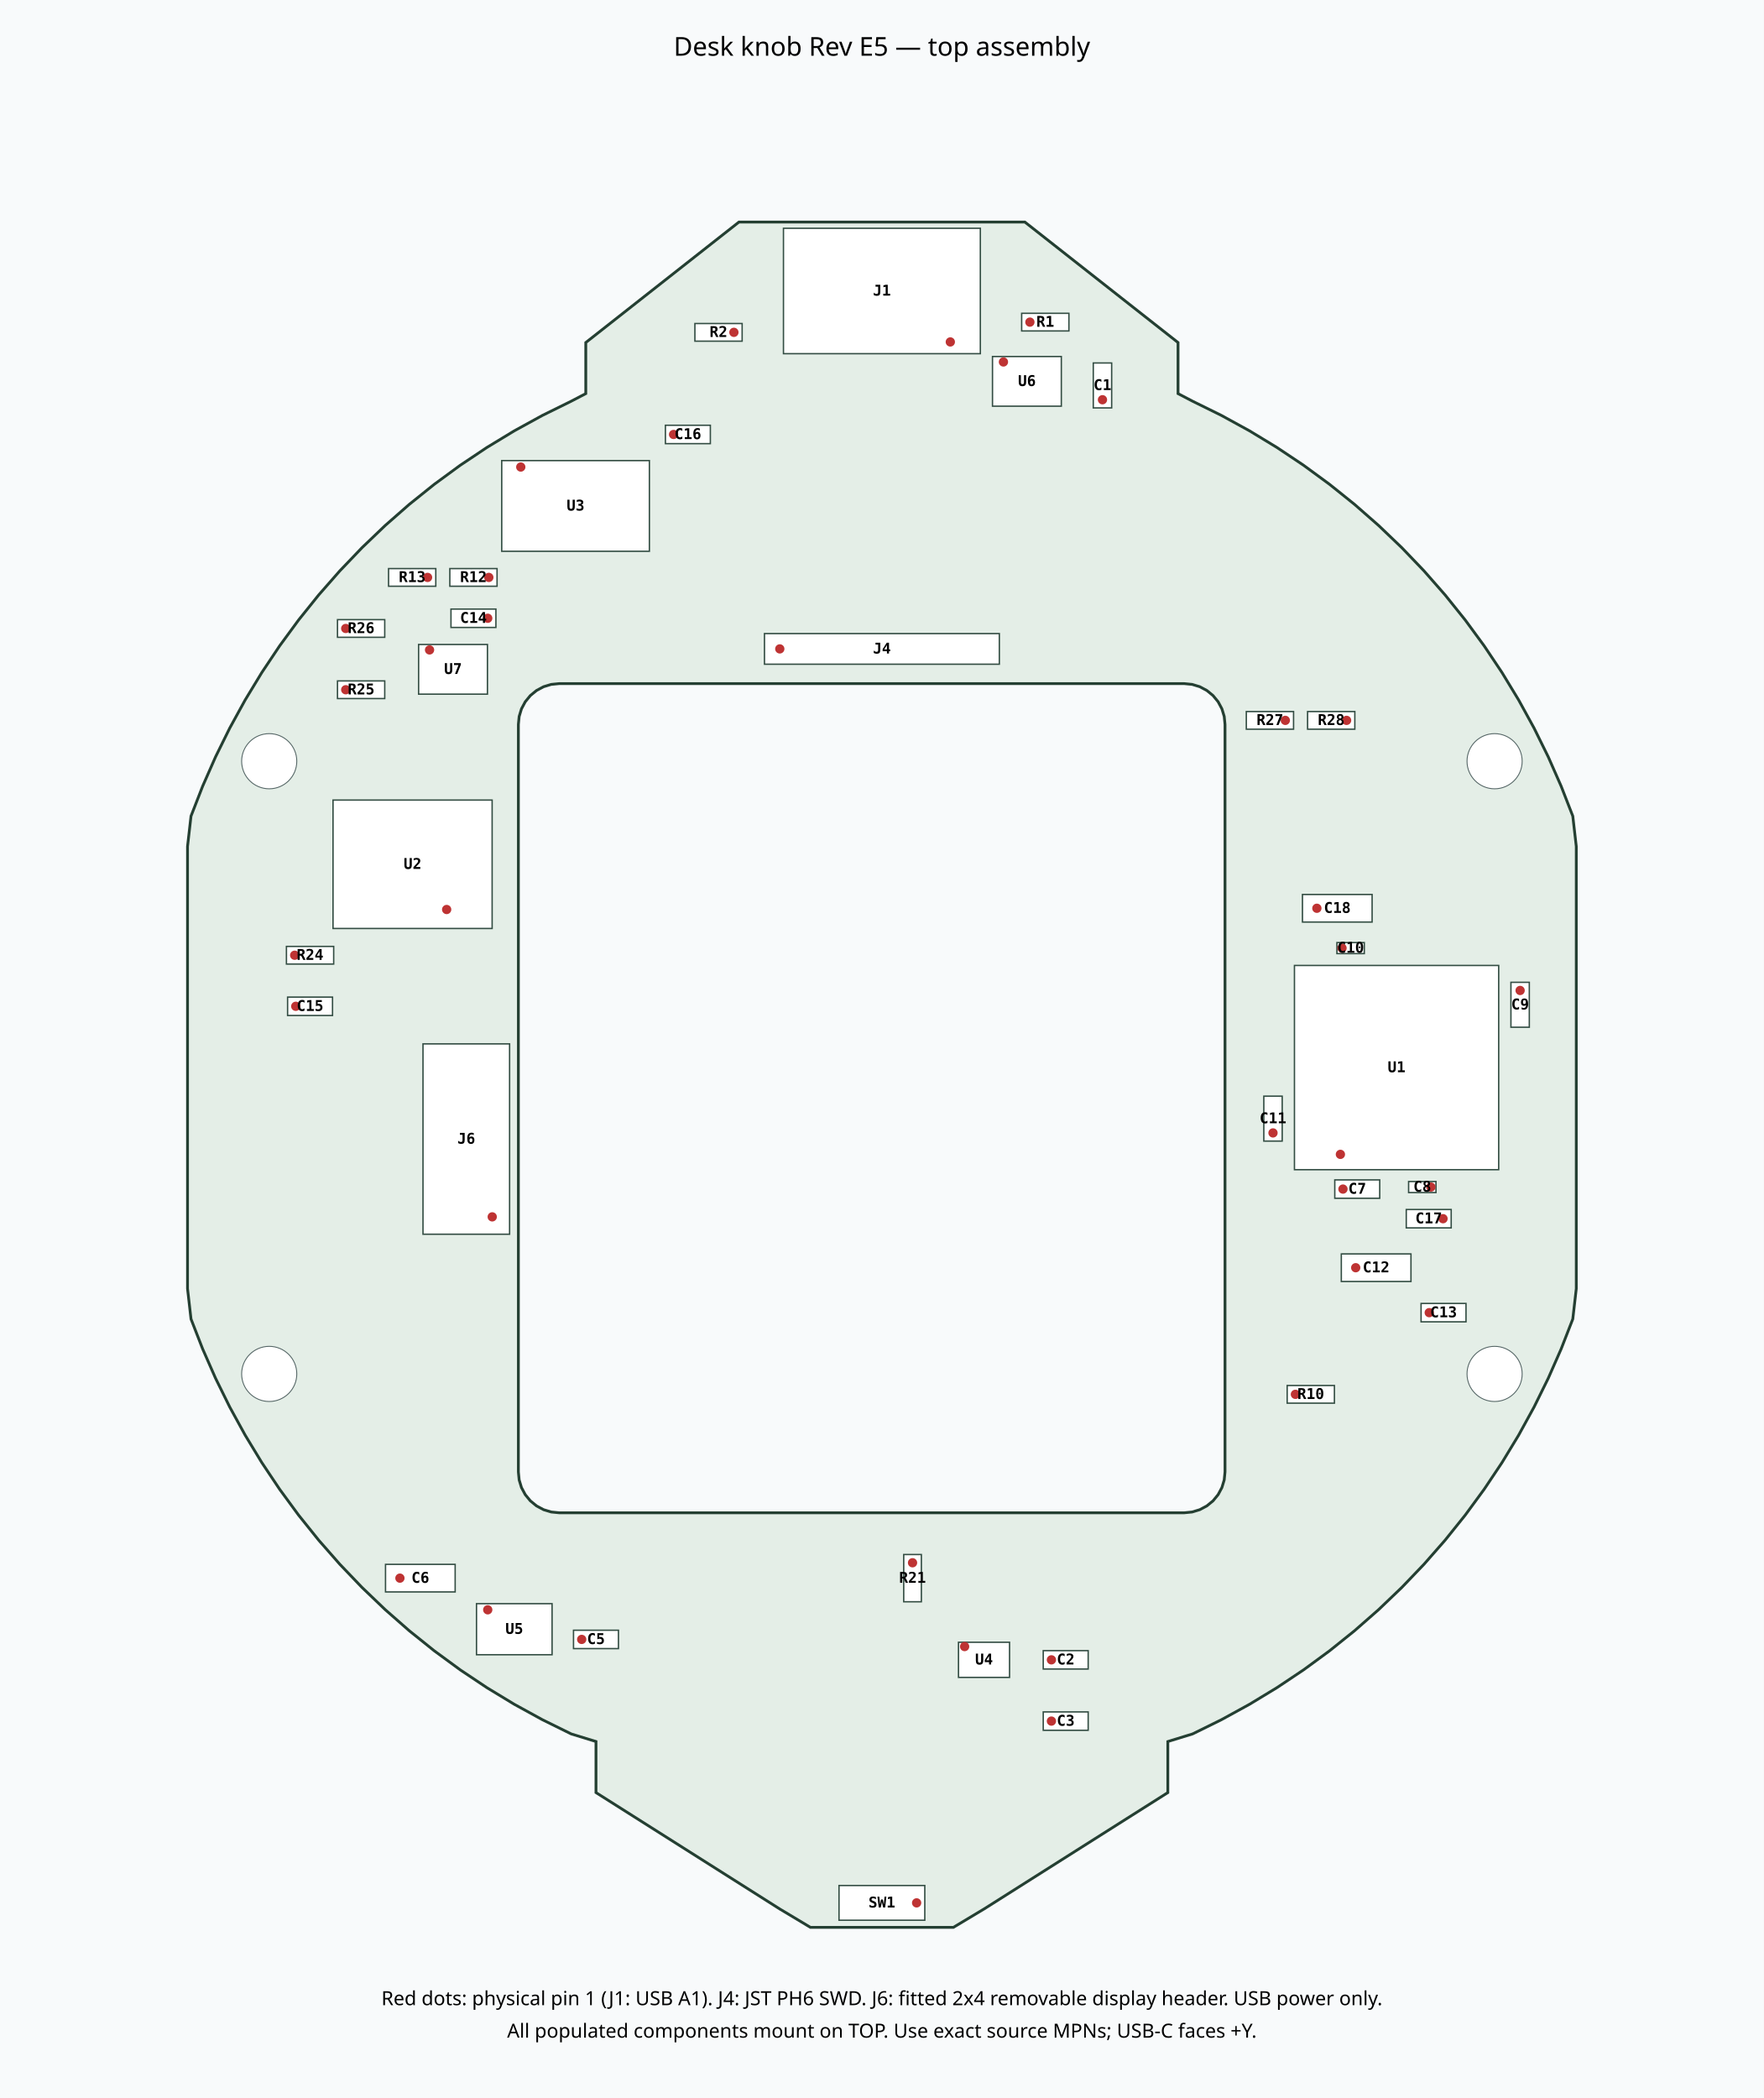
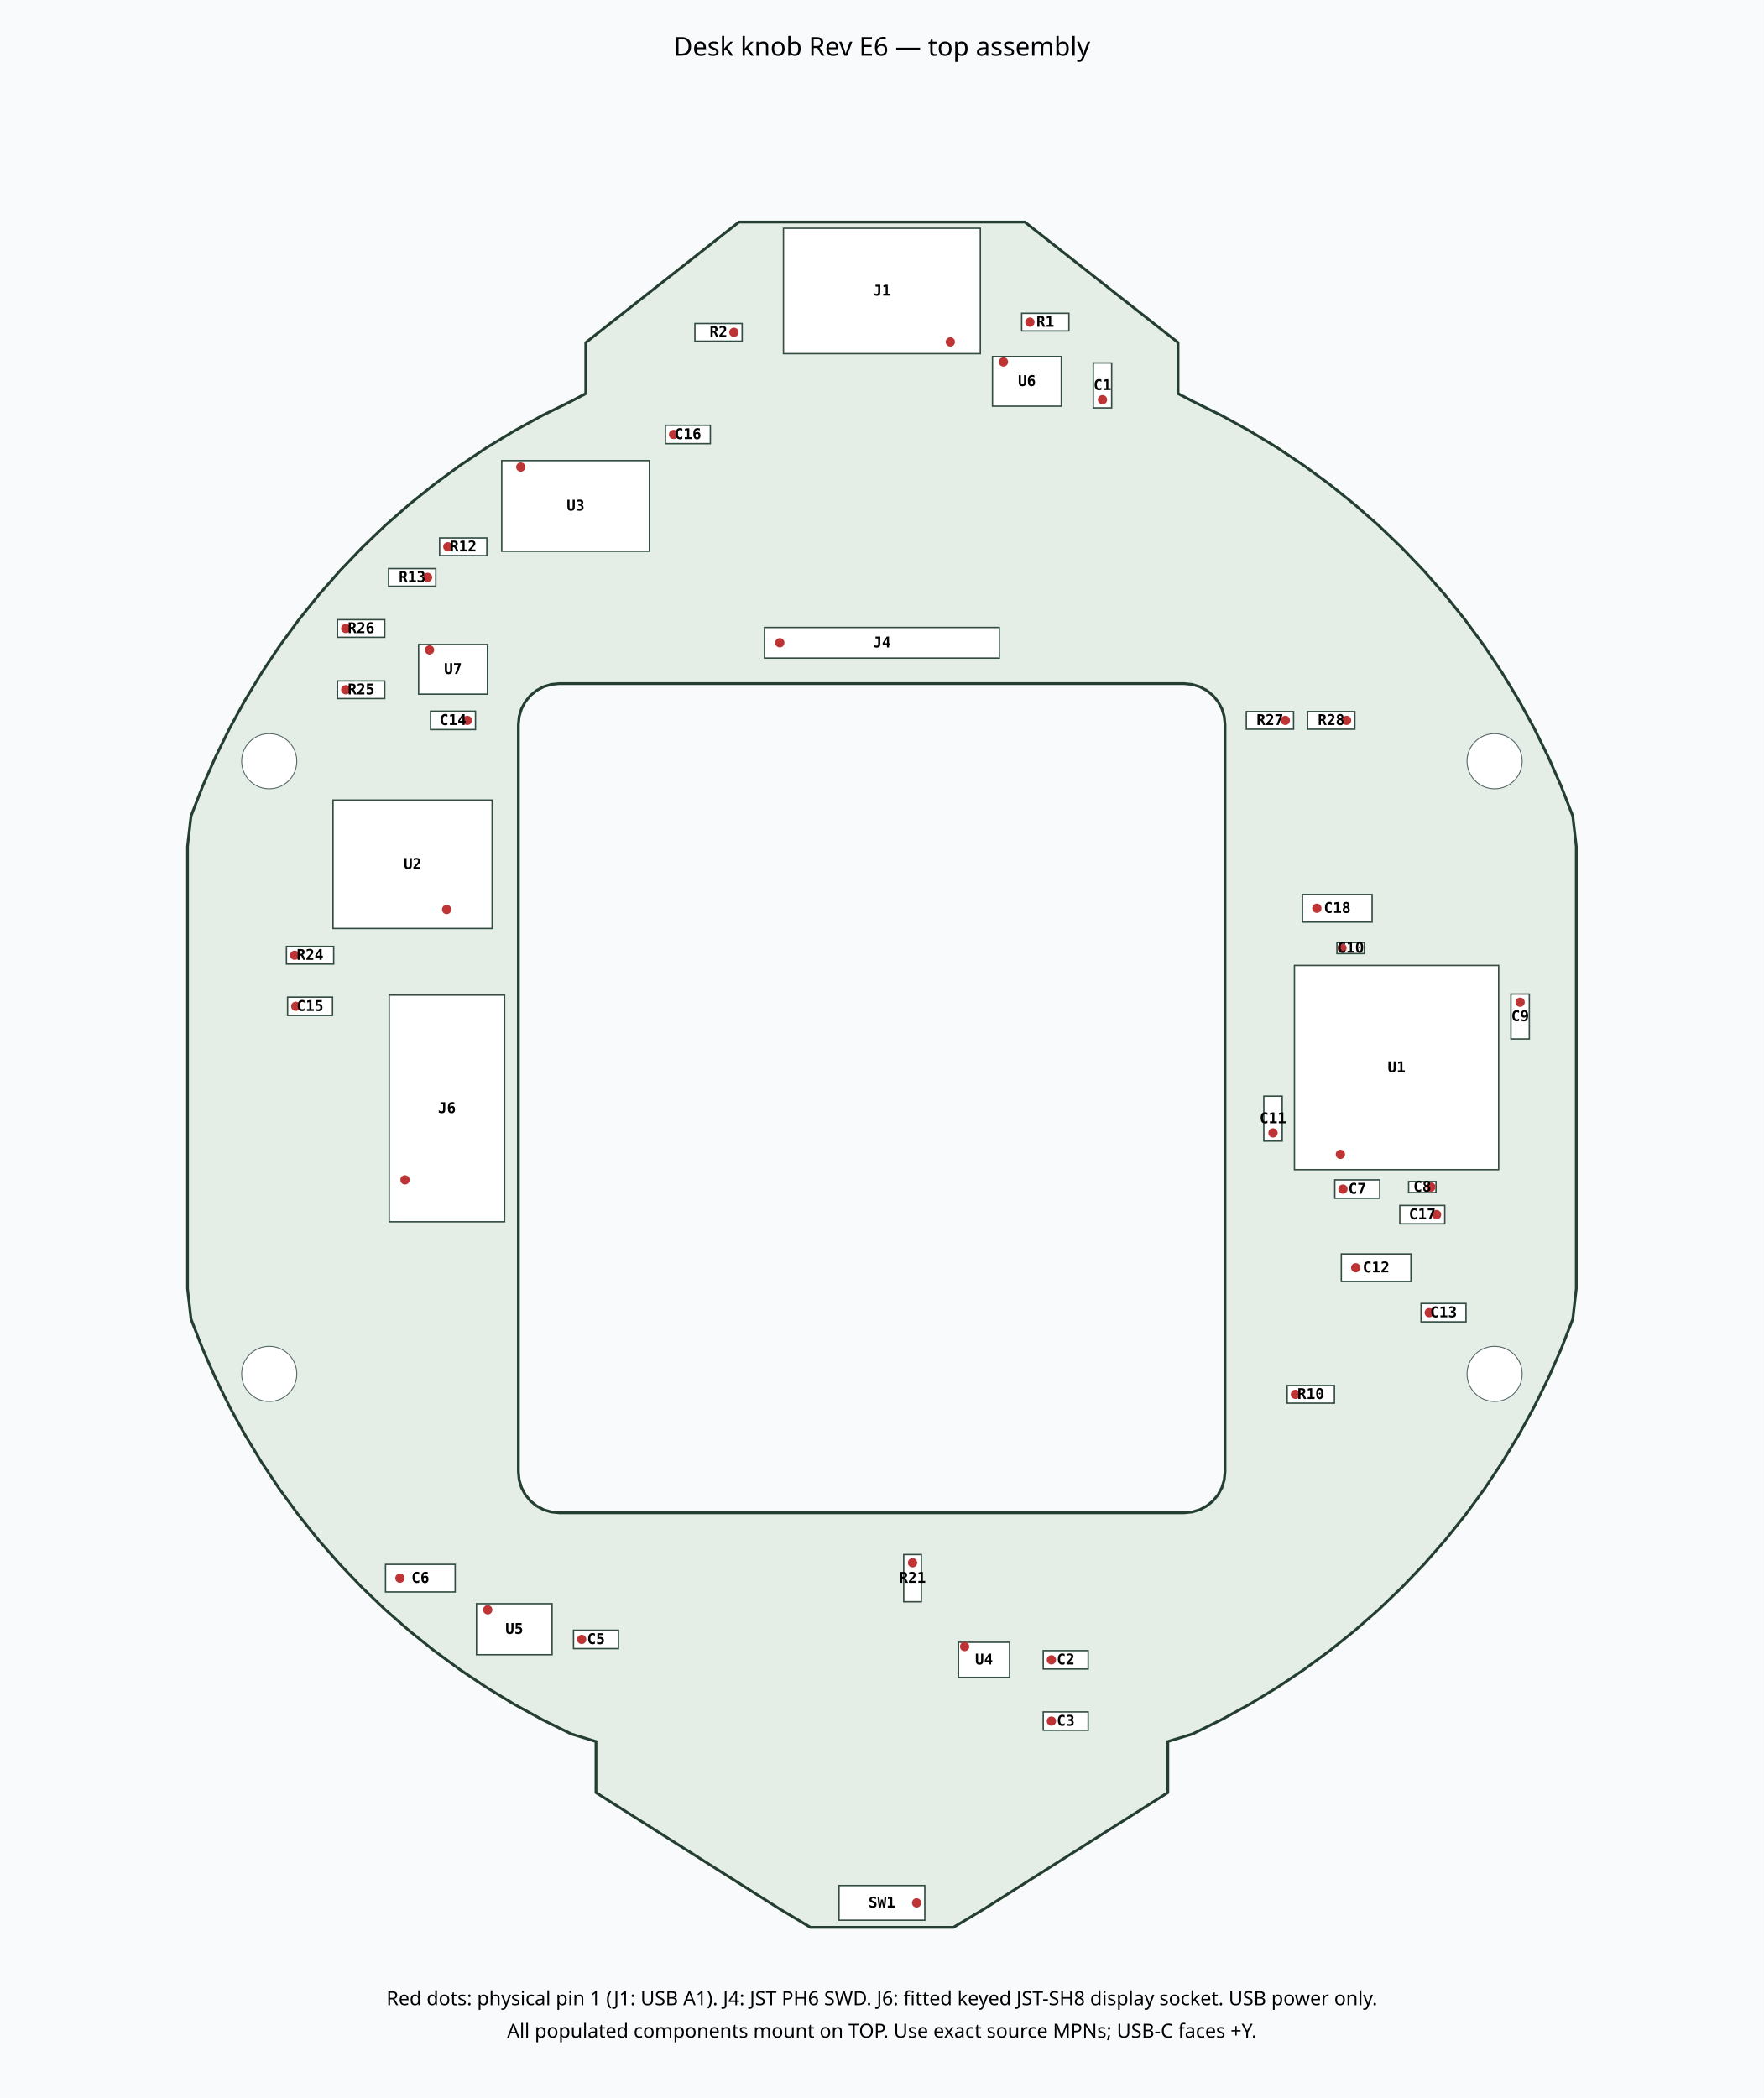
<svg xmlns="http://www.w3.org/2000/svg" width="1900" height="2260" viewBox="0 0 1900 2260">
  <rect width="1900" height="2260" fill="#f8fafb" />
-   <text x="950" y="60" text-anchor="middle" font-family="sans-serif" font-size="28">Desk knob Rev E5 — top assembly</text>
+   <text x="950" y="60" text-anchor="middle" font-family="sans-serif" font-size="28">Desk knob Rev E6 — top assembly</text>
  <path d="M 1698.000,1150.000 L 1698.000,1115.453 L 1698.000,1080.973 L 1698.000,1046.623 L 1698.000,1012.471 L 1698.000,978.580 L 1698.000,945.015 L 1698.000,911.841 L 1694.237,879.120 L 1681.713,846.915 L 1667.796,815.286 L 1652.513,784.295 L 1635.892,754.000 L 1617.966,724.459 L 1598.768,695.727 L 1578.336,667.861 L 1556.707,640.912 L 1533.924,614.933 L 1510.029,589.971 L 1485.067,566.076 L 1459.088,543.293 L 1432.139,521.664 L 1404.273,501.232 L 1375.541,482.034 L 1346.000,464.108 L 1315.705,447.487 L 1284.714,432.204 L 1269.000,424.000 L 1269.000,369.000 L 1104.000,239.200 L 796.000,239.200 L 631.000,369.000 L 631.000,424.000 L 615.286,432.204 L 584.295,447.487 L 554.000,464.108 L 524.459,482.034 L 495.727,501.232 L 467.861,521.664 L 440.912,543.293 L 414.933,566.076 L 389.971,589.971 L 366.076,614.933 L 343.293,640.912 L 321.664,667.861 L 301.232,695.727 L 282.034,724.459 L 264.108,754.000 L 247.487,784.295 L 232.204,815.286 L 218.287,846.915 L 205.763,879.120 L 202.000,911.841 L 202.000,945.015 L 202.000,978.580 L 202.000,1012.471 L 202.000,1046.623 L 202.000,1080.973 L 202.000,1115.453 L 202.000,1150.000 L 202.000,1184.547 L 202.000,1219.027 L 202.000,1253.377 L 202.000,1287.529 L 202.000,1321.420 L 202.000,1354.985 L 202.000,1388.159 L 205.763,1420.880 L 218.287,1453.085 L 232.204,1484.714 L 247.487,1515.705 L 264.108,1546.000 L 282.034,1575.541 L 301.232,1604.273 L 321.664,1632.139 L 343.293,1659.088 L 366.076,1685.067 L 389.971,1710.029 L 414.933,1733.924 L 440.912,1756.707 L 467.861,1778.336 L 495.727,1798.768 L 524.459,1817.966 L 554.000,1835.892 L 584.295,1852.513 L 615.286,1867.796 L 642.000,1876.000 L 642.000,1931.000 L 840.000,2056.400 L 873.000,2076.200 L 1027.000,2076.200 L 1060.000,2056.400 L 1258.000,1931.000 L 1258.000,1876.000 L 1284.714,1867.796 L 1315.705,1852.513 L 1346.000,1835.892 L 1375.541,1817.966 L 1404.273,1798.768 L 1432.139,1778.336 L 1459.088,1756.707 L 1485.067,1733.924 L 1510.029,1710.029 L 1533.924,1685.067 L 1556.707,1659.088 L 1578.336,1632.139 L 1598.768,1604.273 L 1617.966,1575.541 L 1635.892,1546.000 L 1652.513,1515.705 L 1667.796,1484.714 L 1681.713,1453.085 L 1694.237,1420.880 L 1698.000,1388.159 L 1698.000,1354.985 L 1698.000,1321.420 L 1698.000,1287.529 L 1698.000,1253.377 L 1698.000,1219.027 L 1698.000,1184.547 Z M 1319.600,780.400 L 1318.755,771.816 L 1316.251,763.562 L 1312.185,755.955 L 1306.713,749.287 L 1300.045,743.815 L 1292.438,739.749 L 1284.184,737.245 L 1275.600,736.400 L 602.400,736.400 L 593.816,737.245 L 585.562,739.749 L 577.955,743.815 L 571.287,749.287 L 565.815,755.955 L 561.749,763.562 L 559.245,771.816 L 558.400,780.400 L 558.400,1585.600 L 559.245,1594.184 L 561.749,1602.438 L 565.815,1610.045 L 571.287,1616.713 L 577.955,1622.185 L 585.562,1626.251 L 593.816,1628.755 L 602.400,1629.600 L 1275.600,1629.600 L 1284.184,1628.755 L 1292.438,1626.251 L 1300.045,1622.185 L 1306.713,1616.713 L 1312.185,1610.045 L 1316.251,1602.438 L 1318.755,1594.184 L 1319.600,1585.600 Z" fill="#e4eee7" stroke="#243f32" stroke-width="3" fill-rule="evenodd" />
  <circle cx="290" cy="820" r="29.7" fill="white" stroke="#566" />
  <circle cx="1610" cy="820" r="29.7" fill="white" stroke="#566" />
  <circle cx="290" cy="1480" r="29.7" fill="white" stroke="#566" />
  <circle cx="1610" cy="1480" r="29.7" fill="white" stroke="#566" />
  <circle cx="1016" cy="340.522" r="7.15" fill="white" stroke="#566" />
  <circle cx="884" cy="340.522" r="7.15" fill="white" stroke="#566" />
  <rect x="1394.402" y="1040.002" width="219.997" height="219.997" fill="#fff" stroke="#334d43" stroke-width="1.5" />
  <circle cx="1443.899" cy="1243.498" r="5" fill="#be3333" />
  <text x="1504.4" y="1155" text-anchor="middle" font-family="monospace" font-weight="bold" font-size="16">U1</text>
  <rect x="843.959" y="245.911" width="212.081" height="135.078" fill="#fff" stroke="#334d43" stroke-width="1.5" />
  <circle cx="1023.7" cy="368.339" r="5" fill="#be3333" />
  <text x="950" y="318.45" text-anchor="middle" font-family="monospace" font-weight="bold" font-size="16">J1</text>
  <rect x="1100.555" y="337.496" width="50.89" height="19.008" fill="#fff" stroke="#334d43" stroke-width="1.5" />
  <circle cx="1109.426" cy="347.0" r="5" fill="#be3333" />
  <text x="1126" y="352.0" text-anchor="middle" font-family="monospace" font-weight="bold" font-size="16">R1</text>
  <rect x="748.555" y="348.496" width="50.89" height="19.008" fill="#fff" stroke="#334d43" stroke-width="1.5" />
  <circle cx="790.574" cy="358" r="5" fill="#be3333" />
  <text x="774" y="363" text-anchor="middle" font-family="monospace" font-weight="bold" font-size="16">R2</text>
  <rect x="1069.128" y="384.049" width="74.144" height="53.502" fill="#fff" stroke="#334d43" stroke-width="1.5" />
  <circle cx="1080.92" cy="389.901" r="5" fill="#be3333" />
  <text x="1106.2" y="415.8" text-anchor="middle" font-family="monospace" font-weight="bold" font-size="16">U6</text>
  <rect x="1177.7" y="390.999" width="19.8" height="48.401" fill="#fff" stroke="#334d43" stroke-width="1.5" />
  <circle cx="1187.6" cy="430.601" r="5" fill="#be3333" />
  <text x="1187.6" y="420.2" text-anchor="middle" font-family="monospace" font-weight="bold" font-size="16">C1</text>
  <rect x="1032.501" y="1769.08" width="54.998" height="37.839" fill="#fff" stroke="#334d43" stroke-width="1.5" />
  <circle cx="1039.101" cy="1773.7" r="5" fill="#be3333" />
  <text x="1060" y="1793" text-anchor="middle" font-family="monospace" font-weight="bold" font-size="16">U4</text>
  <rect x="1123.799" y="1778.1" width="48.401" height="19.8" fill="#fff" stroke="#334d43" stroke-width="1.5" />
  <circle cx="1132.599" cy="1788" r="5" fill="#be3333" />
  <text x="1148" y="1793" text-anchor="middle" font-family="monospace" font-weight="bold" font-size="16">C2</text>
  <rect x="1123.799" y="1844.1" width="48.401" height="19.8" fill="#fff" stroke="#334d43" stroke-width="1.5" />
  <circle cx="1132.599" cy="1854" r="5" fill="#be3333" />
  <text x="1148" y="1859" text-anchor="middle" font-family="monospace" font-weight="bold" font-size="16">C3</text>
  <rect x="973.496" y="1674.555" width="19.008" height="50.89" fill="#fff" stroke="#334d43" stroke-width="1.5" />
  <circle cx="983.0" cy="1683.426" r="5" fill="#be3333" />
  <text x="983.0" y="1705" text-anchor="middle" font-family="monospace" font-weight="bold" font-size="16">R21</text>
  <rect x="513.298" y="1727.501" width="81.404" height="54.998" fill="#fff" stroke="#334d43" stroke-width="1.5" />
  <circle cx="525.398" cy="1734.101" r="5" fill="#be3333" />
  <text x="554" y="1760.0" text-anchor="middle" font-family="monospace" font-weight="bold" font-size="16">U5</text>
  <rect x="617.799" y="1756.1" width="48.401" height="19.8" fill="#fff" stroke="#334d43" stroke-width="1.5" />
  <circle cx="626.599" cy="1766" r="5" fill="#be3333" />
  <text x="642" y="1771" text-anchor="middle" font-family="monospace" font-weight="bold" font-size="16">C5</text>
  <rect x="415.29" y="1685.15" width="75.02" height="29.7" fill="#fff" stroke="#334d43" stroke-width="1.5" />
  <circle cx="430.8" cy="1700" r="5" fill="#be3333" />
  <text x="452.8" y="1705" text-anchor="middle" font-family="monospace" font-weight="bold" font-size="16">C6</text>
  <rect x="1437.849" y="1271" width="48.401" height="19.8" fill="#fff" stroke="#334d43" stroke-width="1.5" />
  <circle cx="1446.649" cy="1280.9" r="5" fill="#be3333" />
  <text x="1462.05" y="1285.9" text-anchor="middle" font-family="monospace" font-weight="bold" font-size="16">C7</text>
  <rect x="1517.377" y="1272.76" width="29.485" height="11.88" fill="#fff" stroke="#334d43" stroke-width="1.5" />
  <circle cx="1541.363" cy="1278.7" r="5" fill="#be3333" />
  <text x="1532.12" y="1283.7" text-anchor="middle" font-family="monospace" font-weight="bold" font-size="16">C8</text>
-   <rect x="1627.6" y="1058.149" width="19.8" height="48.401" fill="#fff" stroke="#334d43" stroke-width="1.5" />
-   <circle cx="1637.5" cy="1066.949" r="5" fill="#be3333" />
-   <text x="1637.5" y="1087.35" text-anchor="middle" font-family="monospace" font-weight="bold" font-size="16">C9</text>
+   <rect x="1627.6" y="1070.799" width="19.8" height="48.401" fill="#fff" stroke="#334d43" stroke-width="1.5" />
+   <circle cx="1637.5" cy="1079.599" r="5" fill="#be3333" />
+   <text x="1637.5" y="1100.0" text-anchor="middle" font-family="monospace" font-weight="bold" font-size="16">C9</text>
  <rect x="1440.157" y="1015.36" width="29.485" height="11.88" fill="#fff" stroke="#334d43" stroke-width="1.5" />
  <circle cx="1445.657" cy="1021.3" r="5" fill="#be3333" />
  <text x="1454.9" y="1026.3" text-anchor="middle" font-family="monospace" font-weight="bold" font-size="16">C10</text>
  <rect x="1361.4" y="1180.799" width="19.8" height="48.401" fill="#fff" stroke="#334d43" stroke-width="1.5" />
  <circle cx="1371.3" cy="1220.401" r="5" fill="#be3333" />
  <text x="1371.3" y="1210.0" text-anchor="middle" font-family="monospace" font-weight="bold" font-size="16">C11</text>
-   <rect x="1514.849" y="1302.9" width="48.401" height="19.8" fill="#fff" stroke="#334d43" stroke-width="1.5" />
-   <circle cx="1554.451" cy="1312.8" r="5" fill="#be3333" />
-   <text x="1539.05" y="1317.8" text-anchor="middle" font-family="monospace" font-weight="bold" font-size="16">C17</text>
+   <rect x="1507.919" y="1298.5" width="48.401" height="19.8" fill="#fff" stroke="#334d43" stroke-width="1.5" />
+   <circle cx="1547.521" cy="1308.4" r="5" fill="#be3333" />
+   <text x="1532.12" y="1313.4" text-anchor="middle" font-family="monospace" font-weight="bold" font-size="16">C17</text>
  <rect x="1403.035" y="963.55" width="75.02" height="29.7" fill="#fff" stroke="#334d43" stroke-width="1.5" />
  <circle cx="1418.545" cy="978.4" r="5" fill="#be3333" />
  <text x="1440.545" y="983.4" text-anchor="middle" font-family="monospace" font-weight="bold" font-size="16">C18</text>
  <rect x="1444.89" y="1350.75" width="75.02" height="29.7" fill="#fff" stroke="#334d43" stroke-width="1.5" />
  <circle cx="1460.4" cy="1365.6" r="5" fill="#be3333" />
  <text x="1482.4" y="1370.6" text-anchor="middle" font-family="monospace" font-weight="bold" font-size="16">C12</text>
  <rect x="1530.799" y="1404.1" width="48.401" height="19.8" fill="#fff" stroke="#334d43" stroke-width="1.5" />
  <circle cx="1539.599" cy="1414" r="5" fill="#be3333" />
  <text x="1555.0" y="1419" text-anchor="middle" font-family="monospace" font-weight="bold" font-size="16">C13</text>
  <rect x="1386.555" y="1492.496" width="50.89" height="19.008" fill="#fff" stroke="#334d43" stroke-width="1.5" />
  <circle cx="1395.426" cy="1502" r="5" fill="#be3333" />
  <text x="1412" y="1507" text-anchor="middle" font-family="monospace" font-weight="bold" font-size="16">R10</text>
-   <rect x="823.5" y="682.5" width="252.999" height="33" fill="#fff" stroke="#334d43" stroke-width="1.5" />
-   <circle cx="840" cy="699.0" r="5" fill="#be3333" />
-   <text x="950" y="704.0" text-anchor="middle" font-family="monospace" font-weight="bold" font-size="16">J4</text>
+   <rect x="823.5" y="675.9" width="252.999" height="33" fill="#fff" stroke="#334d43" stroke-width="1.5" />
+   <circle cx="840" cy="692.4" r="5" fill="#be3333" />
+   <text x="950" y="697.4" text-anchor="middle" font-family="monospace" font-weight="bold" font-size="16">J4</text>
  <rect x="358.737" y="861.841" width="171.403" height="138.335" fill="#fff" stroke="#334d43" stroke-width="1.5" />
  <circle cx="481.148" cy="979.738" r="5" fill="#be3333" />
  <text x="444.439" y="936.009" text-anchor="middle" font-family="monospace" font-weight="bold" font-size="16">U2</text>
  <rect x="450.928" y="694.249" width="74.144" height="53.502" fill="#fff" stroke="#334d43" stroke-width="1.5" />
  <circle cx="462.72" cy="700.101" r="5" fill="#be3333" />
  <text x="488" y="726.0" text-anchor="middle" font-family="monospace" font-weight="bold" font-size="16">U7</text>
  <rect x="308.555" y="1019.496" width="50.89" height="19.008" fill="#fff" stroke="#334d43" stroke-width="1.5" />
  <circle cx="317.426" cy="1029.0" r="5" fill="#be3333" />
  <text x="334" y="1034.0" text-anchor="middle" font-family="monospace" font-weight="bold" font-size="16">R24</text>
  <rect x="363.555" y="733.496" width="50.89" height="19.008" fill="#fff" stroke="#334d43" stroke-width="1.5" />
  <circle cx="372.426" cy="743.0" r="5" fill="#be3333" />
  <text x="389.0" y="748.0" text-anchor="middle" font-family="monospace" font-weight="bold" font-size="16">R25</text>
  <rect x="363.555" y="667.496" width="50.89" height="19.008" fill="#fff" stroke="#334d43" stroke-width="1.5" />
  <circle cx="372.426" cy="677.0" r="5" fill="#be3333" />
  <text x="389.0" y="682.0" text-anchor="middle" font-family="monospace" font-weight="bold" font-size="16">R26</text>
-   <rect x="485.799" y="656.1" width="48.401" height="19.8" fill="#fff" stroke="#334d43" stroke-width="1.5" />
-   <circle cx="525.401" cy="666" r="5" fill="#be3333" />
-   <text x="510" y="671" text-anchor="middle" font-family="monospace" font-weight="bold" font-size="16">C14</text>
-   <rect x="484.555" y="612.496" width="50.89" height="19.008" fill="#fff" stroke="#334d43" stroke-width="1.5" />
-   <circle cx="526.574" cy="622" r="5" fill="#be3333" />
-   <text x="510" y="627" text-anchor="middle" font-family="monospace" font-weight="bold" font-size="16">R12</text>
+   <rect x="463.799" y="766.1" width="48.401" height="19.8" fill="#fff" stroke="#334d43" stroke-width="1.5" />
+   <circle cx="503.401" cy="776" r="5" fill="#be3333" />
+   <text x="488" y="781" text-anchor="middle" font-family="monospace" font-weight="bold" font-size="16">C14</text>
+   <rect x="473.555" y="579.496" width="50.89" height="19.008" fill="#fff" stroke="#334d43" stroke-width="1.5" />
+   <circle cx="482.426" cy="589.0" r="5" fill="#be3333" />
+   <text x="499.0" y="594.0" text-anchor="middle" font-family="monospace" font-weight="bold" font-size="16">R12</text>
  <rect x="418.555" y="612.496" width="50.89" height="19.008" fill="#fff" stroke="#334d43" stroke-width="1.5" />
  <circle cx="460.574" cy="622" r="5" fill="#be3333" />
  <text x="444" y="627" text-anchor="middle" font-family="monospace" font-weight="bold" font-size="16">R13</text>
  <rect x="540.47" y="496.16" width="159.06" height="97.68" fill="#fff" stroke="#334d43" stroke-width="1.5" />
  <circle cx="560.985" cy="503.09" r="5" fill="#be3333" />
  <text x="620" y="550.0" text-anchor="middle" font-family="monospace" font-weight="bold" font-size="16">U3</text>
  <rect x="716.799" y="458.1" width="48.401" height="19.8" fill="#fff" stroke="#334d43" stroke-width="1.5" />
  <circle cx="725.599" cy="468" r="5" fill="#be3333" />
  <text x="741.0" y="473" text-anchor="middle" font-family="monospace" font-weight="bold" font-size="16">C16</text>
  <rect x="903.8" y="2031.1" width="92.401" height="37.4" fill="#fff" stroke="#334d43" stroke-width="1.5" />
  <circle cx="987.4" cy="2049.8" r="5" fill="#be3333" />
  <text x="950" y="2054.8" text-anchor="middle" font-family="monospace" font-weight="bold" font-size="16">SW1</text>
-   <rect x="455.66" y="1124.48" width="93.28" height="205.04" fill="#fff" stroke="#334d43" stroke-width="1.5" />
-   <circle cx="530.24" cy="1310.82" r="5" fill="#be3333" />
-   <text x="502.3" y="1232.0" text-anchor="middle" font-family="monospace" font-weight="bold" font-size="16">J6</text>
+   <rect x="419.25" y="1071.898" width="124.301" height="244.204" fill="#fff" stroke="#334d43" stroke-width="1.5" />
+   <circle cx="436.3" cy="1270.997" r="5" fill="#be3333" />
+   <text x="481.4" y="1199" text-anchor="middle" font-family="monospace" font-weight="bold" font-size="16">J6</text>
  <rect x="1342.555" y="766.496" width="50.89" height="19.008" fill="#fff" stroke="#334d43" stroke-width="1.5" />
  <circle cx="1384.574" cy="776" r="5" fill="#be3333" />
  <text x="1368" y="781" text-anchor="middle" font-family="monospace" font-weight="bold" font-size="16">R27</text>
  <rect x="1408.555" y="766.496" width="50.89" height="19.008" fill="#fff" stroke="#334d43" stroke-width="1.5" />
  <circle cx="1450.574" cy="776" r="5" fill="#be3333" />
  <text x="1434" y="781" text-anchor="middle" font-family="monospace" font-weight="bold" font-size="16">R28</text>
  <rect x="309.799" y="1074.1" width="48.401" height="19.8" fill="#fff" stroke="#334d43" stroke-width="1.5" />
  <circle cx="318.599" cy="1084" r="5" fill="#be3333" />
  <text x="334" y="1089" text-anchor="middle" font-family="monospace" font-weight="bold" font-size="16">C15</text>
-   <text x="950" y="2160" text-anchor="middle" font-family="sans-serif" font-size="21">Red dots: physical pin 1 (J1: USB A1). J4: JST PH6 SWD. J6: fitted 2x4 removable display header. USB power only.</text>
+   <text x="950" y="2160" text-anchor="middle" font-family="sans-serif" font-size="21">Red dots: physical pin 1 (J1: USB A1). J4: JST PH6 SWD. J6: fitted keyed JST-SH8 display socket. USB power only.</text>
  <text x="950" y="2195" text-anchor="middle" font-family="sans-serif" font-size="21">All populated components mount on TOP. Use exact source MPNs; USB-C faces +Y.</text>
</svg>
